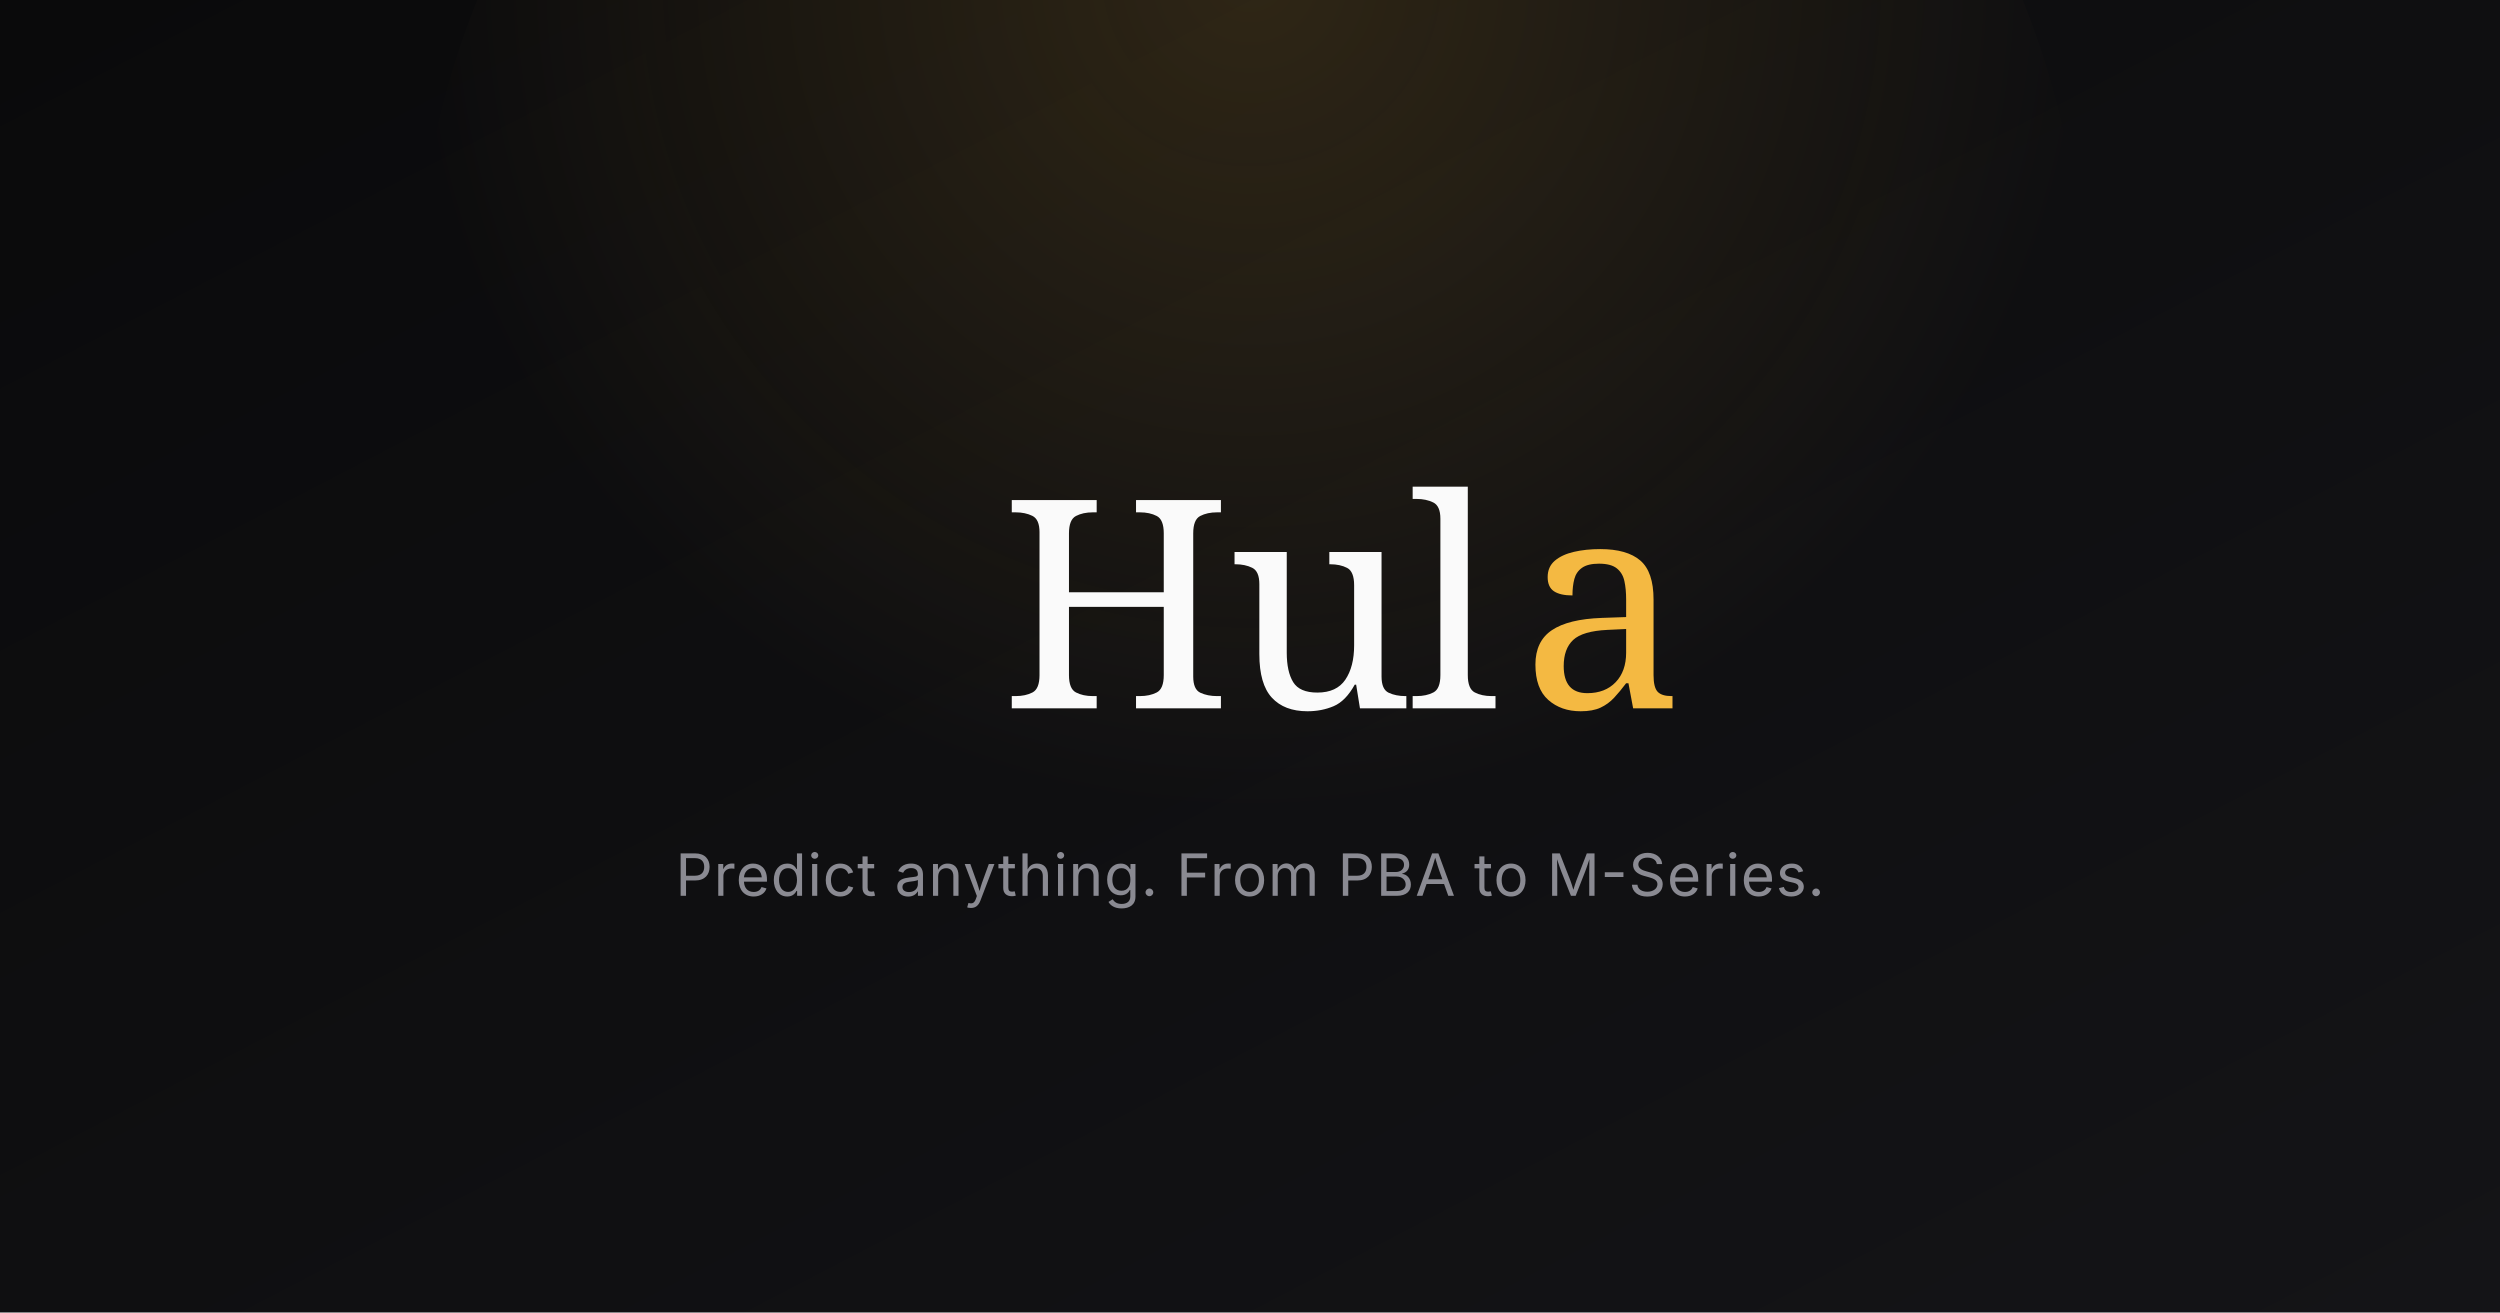
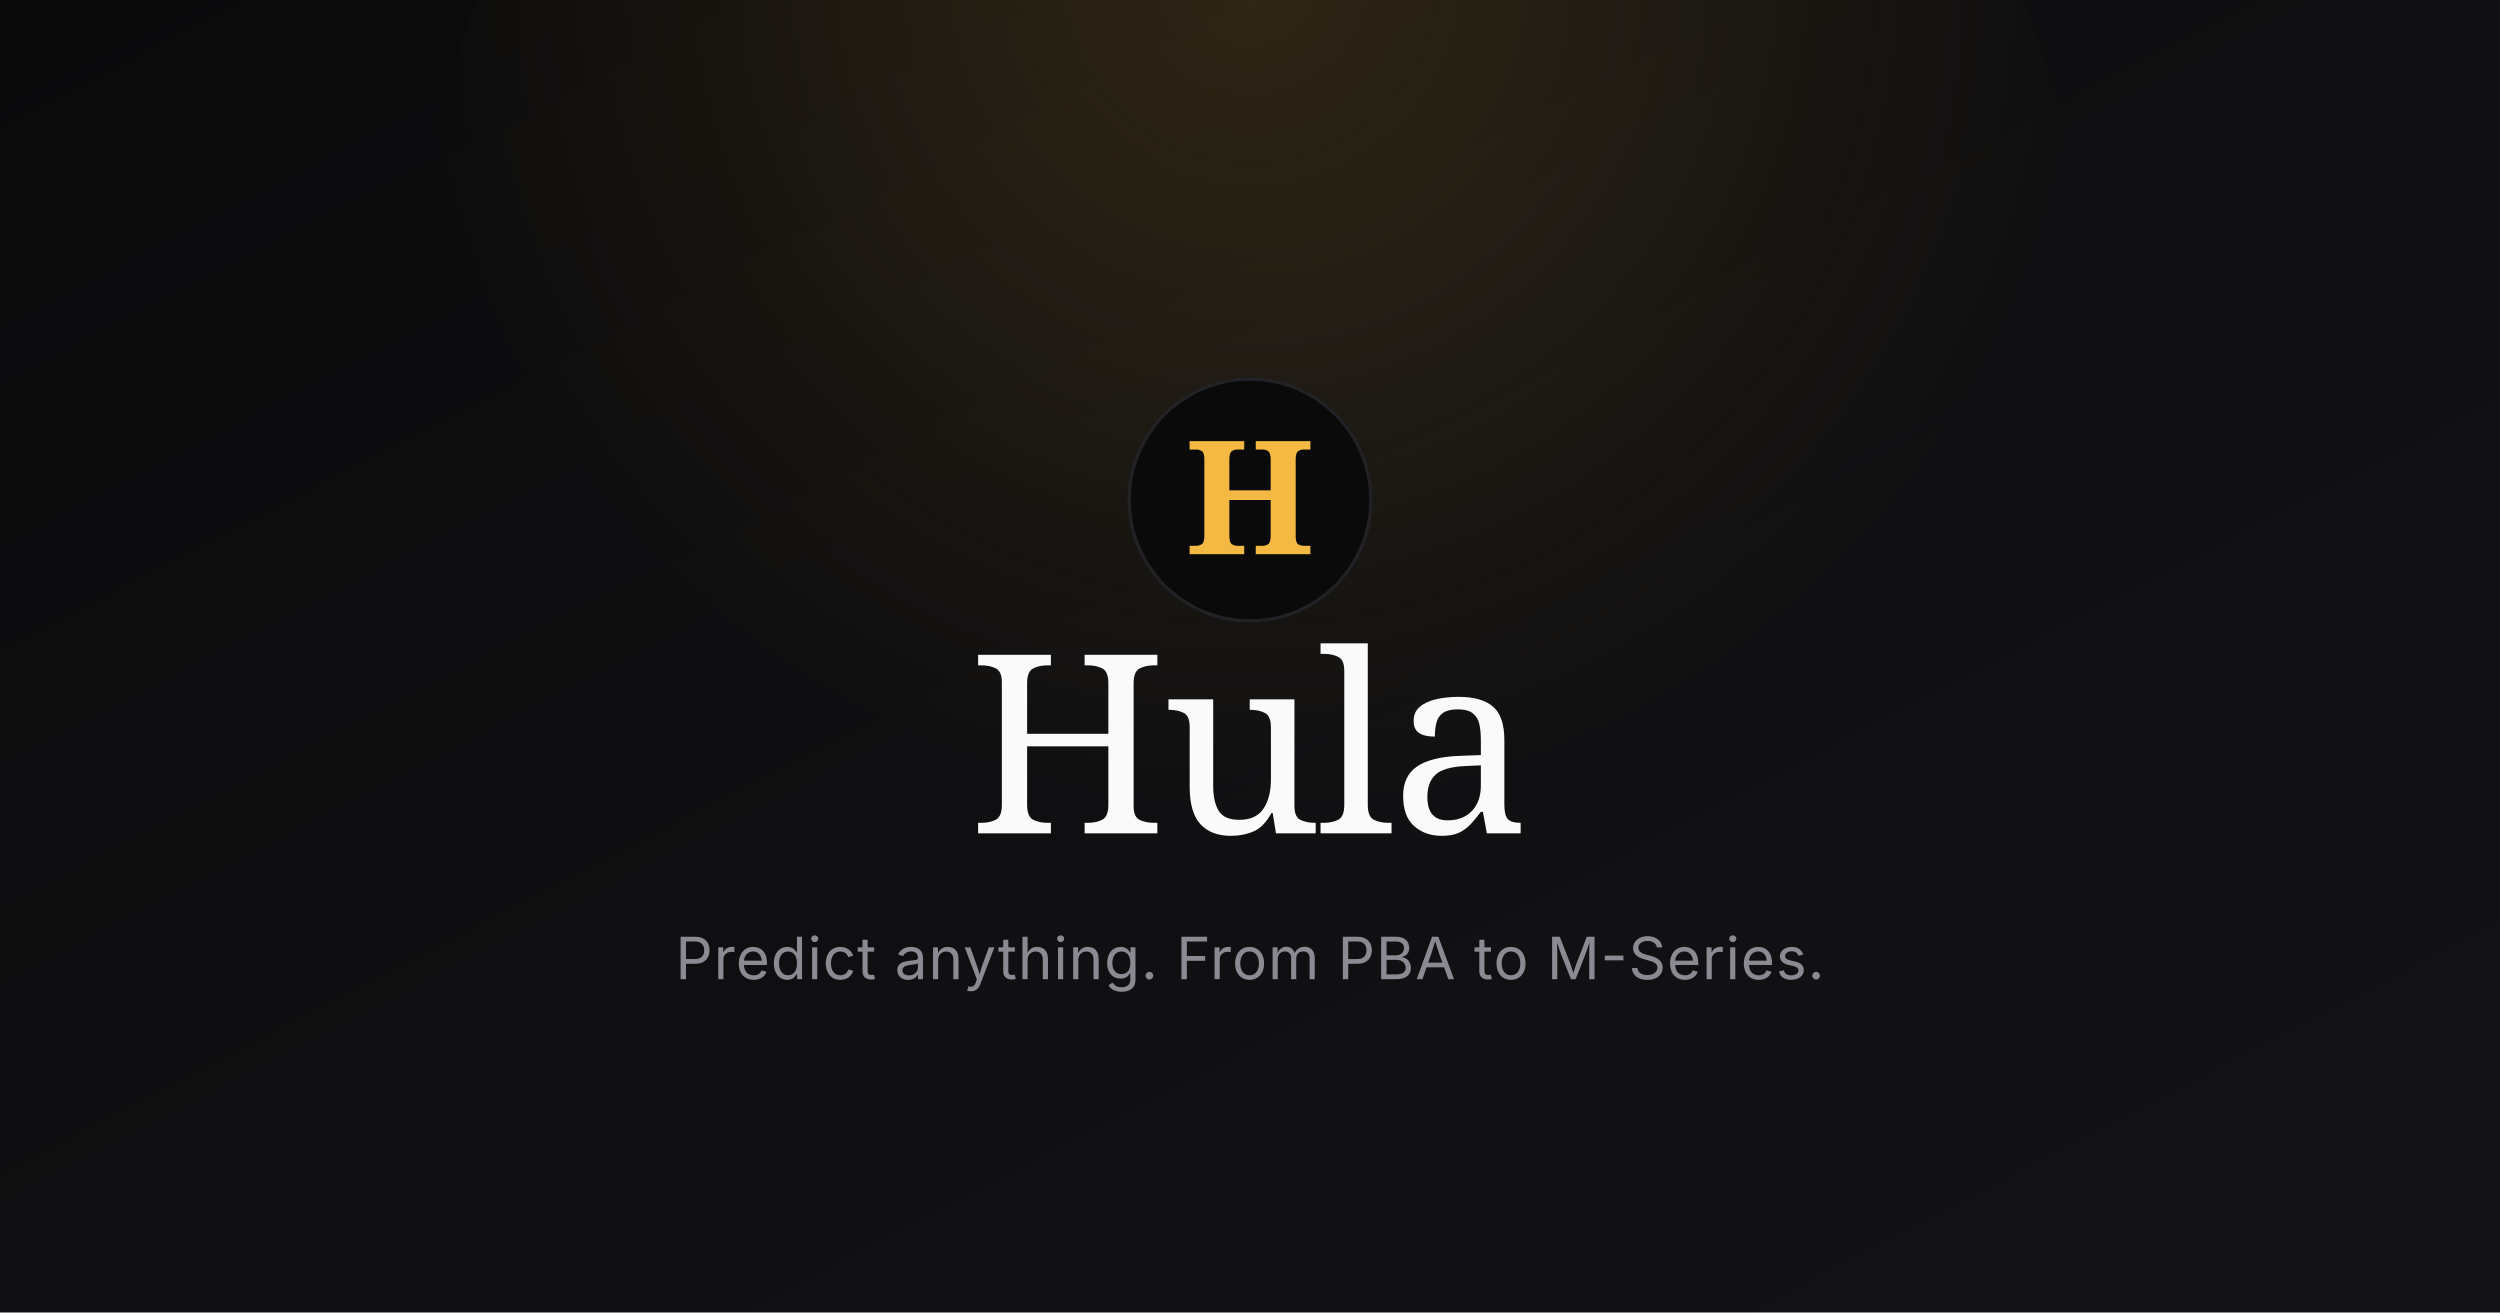
<svg xmlns="http://www.w3.org/2000/svg" viewBox="0 0 1200 630">
  <defs>
    <linearGradient id="bgGradient" x1="0%" y1="0%" x2="100%" y2="100%">
      <stop offset="0%" style="stop-color:#0A0A0B;stop-opacity:1" />
      <stop offset="100%" style="stop-color:#141417;stop-opacity:1" />
    </linearGradient>
    <radialGradient id="accentGlow" cx="50%" cy="30%">
      <stop offset="0%" style="stop-color:#F4B942;stop-opacity:0.15" />
      <stop offset="100%" style="stop-color:#F4B942;stop-opacity:0" />
    </radialGradient>
  </defs>
  <rect width="1200" height="630" fill="url(#bgGradient)" />
  <circle cx="600" cy="150" r="400" fill="url(#accentGlow)" />
-   <text x="600" y="340" font-family="Fraunces, Georgia, serif" font-size="140" font-weight="500" text-anchor="middle" fill="#FAFAFA" letter-spacing="-2">
-     Hul
+   <circle cx="600" cy="240" r="58" fill="#0A0A0B" stroke="#222226" stroke-width="1.5" />
+   <text x="600" y="266" font-family="Fraunces, Georgia, serif" font-size="76" font-weight="600" text-anchor="middle" fill="#F4B942">
+     H
  </text>
-   <text x="730" y="340" font-family="Fraunces, Georgia, serif" font-size="140" font-weight="500" fill="#F4B942" letter-spacing="-2">
-     a
+   <text x="600" y="400" font-family="Fraunces, Georgia, serif" font-size="120" font-weight="500" text-anchor="middle" fill="#FAFAFA" letter-spacing="-2">
+     Hula
  </text>
-   <text x="600" y="430" font-family="Inter, Arial, sans-serif" font-size="28" text-anchor="middle" fill="#8A8A92" letter-spacing="0.5">
+   <text x="600" y="470" font-family="Inter, Arial, sans-serif" font-size="28" text-anchor="middle" fill="#8A8A92" letter-spacing="0.5">
    Predict anything. From PBA to M-Series.
  </text>
</svg>
